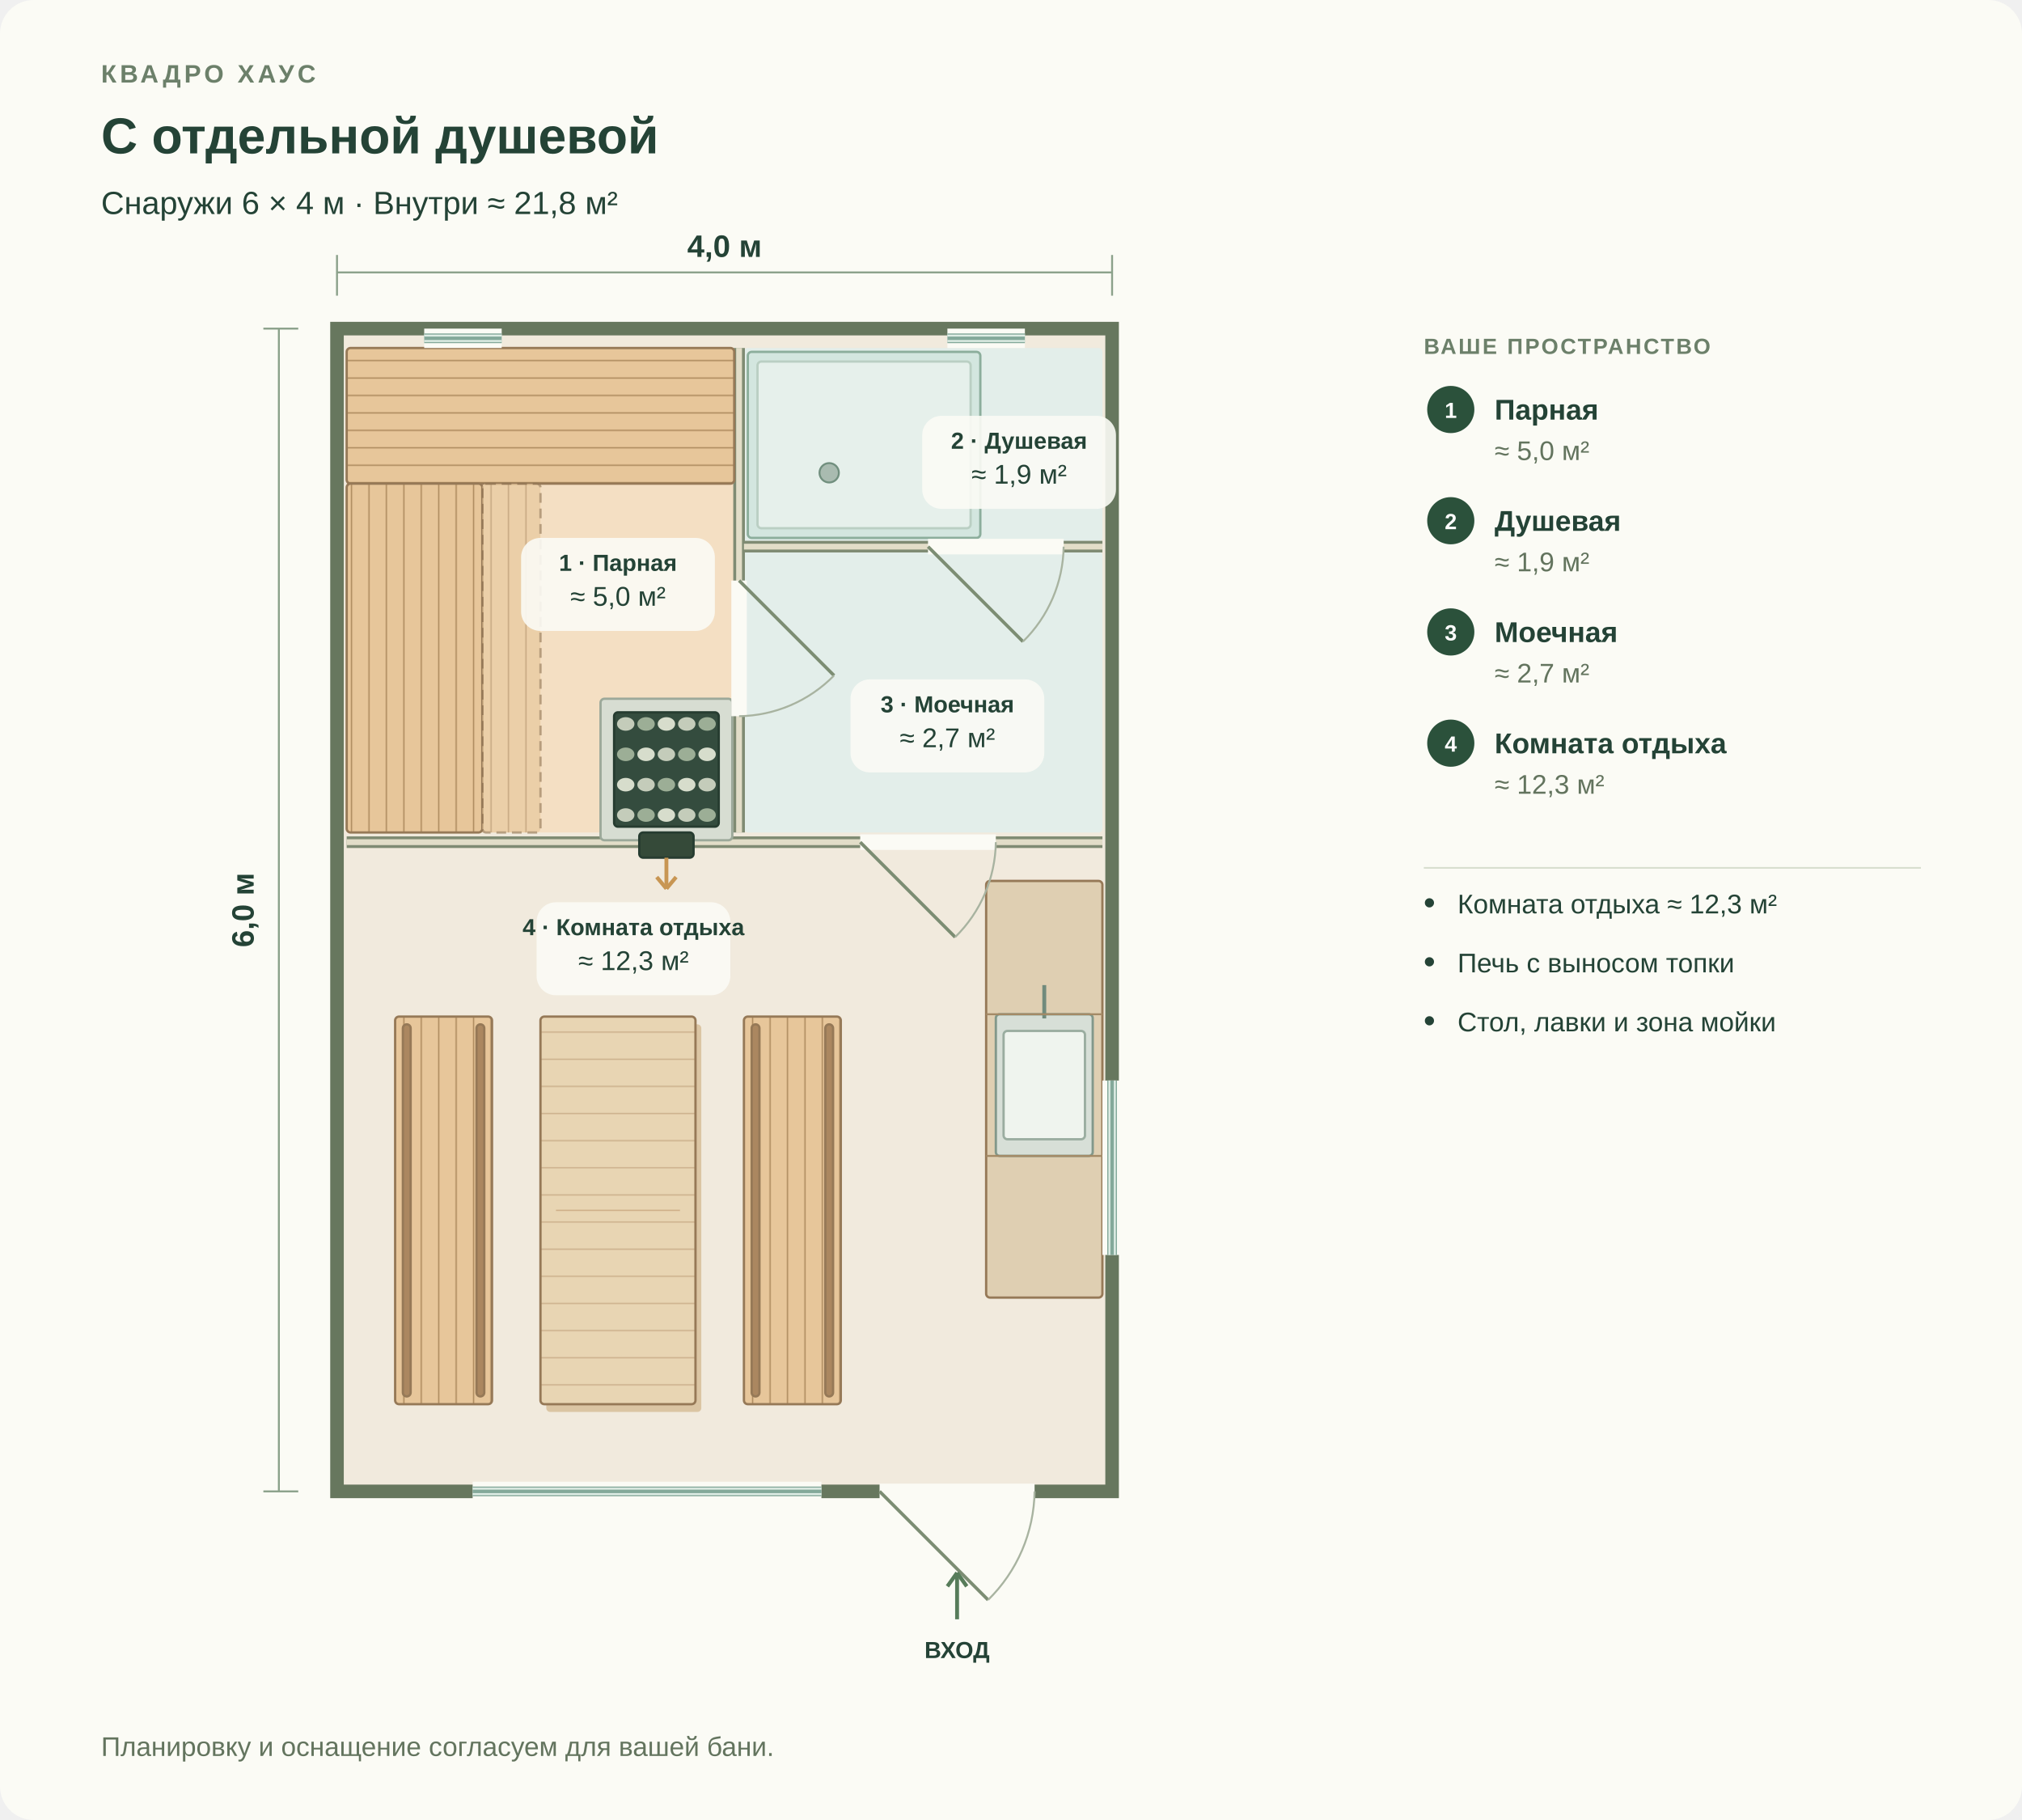
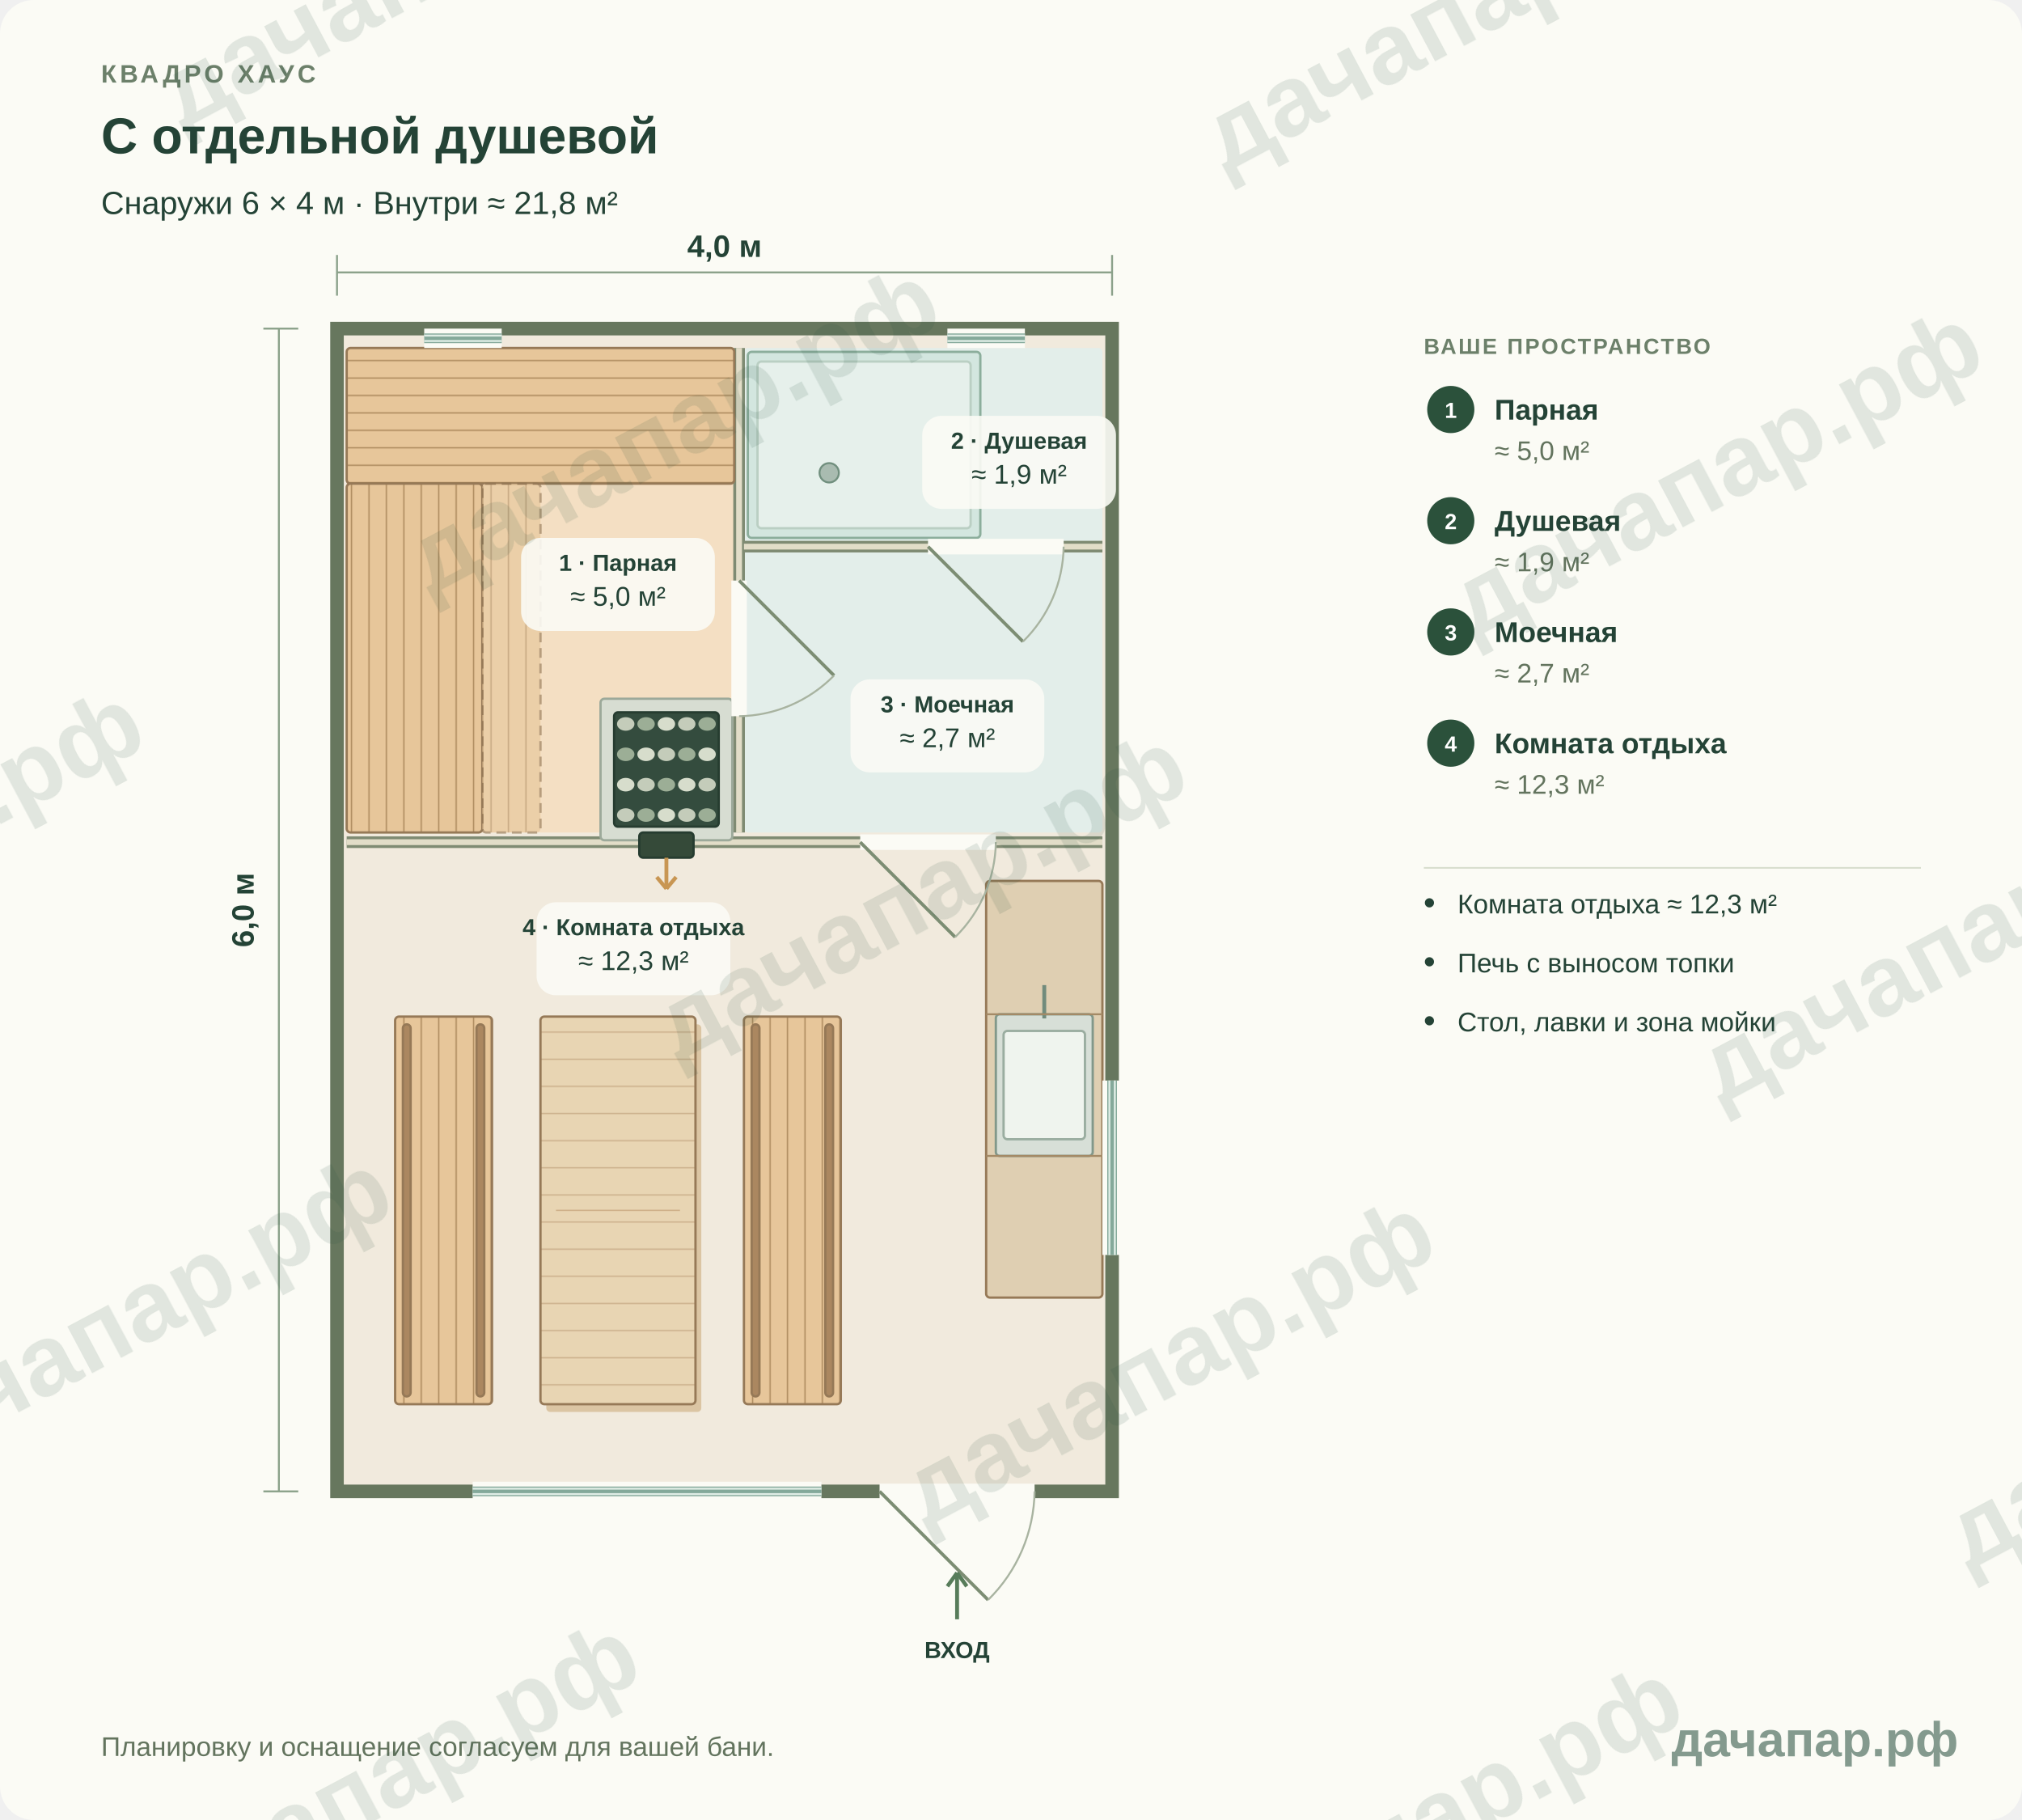
<svg xmlns="http://www.w3.org/2000/svg" width="1200" height="1080" viewBox="0 0 1200 1080" role="img" aria-labelledby="title desc">
  <rect width="1200" height="1080" rx="20" fill="#fbfbf5" />
  <defs>
    <pattern id="slats-h" width="8" height="9" patternUnits="userSpaceOnUse">
      <rect width="8" height="9" fill="#e7c69a" />
      <path d="M0 7.5H8" stroke="#b08e62" stroke-width=".7" />
    </pattern>
    <pattern id="slats-v" width="9" height="8" patternUnits="userSpaceOnUse">
      <rect width="9" height="8" fill="#e7c69a" />
      <path d="M7.5 0V8" stroke="#b08e62" stroke-width=".7" />
    </pattern>
    <pattern id="table" width="12" height="14" patternUnits="userSpaceOnUse">
      <rect width="12" height="14" fill="#e8d5b3" />
      <path d="M0 13H12" stroke="#ceb38f" stroke-width=".7" />
    </pattern>
  </defs>
  <style>text{font-family:Arial,sans-serif} .room{text-rendering:optimizeLegibility}</style>
  <text x="60" y="49" font-size="15" font-weight="700" text-anchor="start" fill="#6c806a" letter-spacing="2">КВАДРО ХАУС</text>
  <text x="60" y="91" font-size="30" font-weight="700" text-anchor="start" fill="#244336">С отдельной душевой</text>
  <text x="60" y="127" font-size="19" font-weight="500" text-anchor="start" fill="#244336">Снаружи 6 × 4 м  ·  Внутри ≈ 21,8 м²</text>
  <g transform="translate(200,195.0) scale(1.15)">
    <rect x="0" y="0" width="400" height="600" rx="2" fill="#f1eadd" stroke="#6b7e6c" stroke-width="1.2" />
    <rect x="5" y="10" width="200" height="250" rx="2" fill="#f4dfc3" stroke="none" stroke-width="1.2" />
    <rect x="210" y="10" width="185" height="100" rx="2" fill="#e3eeea" stroke="none" stroke-width="1.2" />
    <rect x="210" y="115" width="185" height="145" rx="2" fill="#e3eeea" stroke="none" stroke-width="1.2" />
    <rect x="5" y="270" width="390" height="315" rx="2" fill="#f1eadd" stroke="none" stroke-width="1.2" />
    <rect x="0" y="0" width="400" height="600" fill="none" stroke="#67775e" stroke-width="7" />
    <path d="M207.5 10L207.5 260" fill="none" stroke="#7f8b73" stroke-width="6" />
    <path d="M207.5 10L207.5 260" fill="none" stroke="#e2ddc8" stroke-width="3" />
    <path d="M210 112.5L395 112.5" fill="none" stroke="#7f8b73" stroke-width="6" />
    <path d="M210 112.5L395 112.5" fill="none" stroke="#e2ddc8" stroke-width="3" />
    <path d="M5 265L395 265" fill="none" stroke="#7f8b73" stroke-width="6" />
    <path d="M5 265L395 265" fill="none" stroke="#e2ddc8" stroke-width="3" />
    <g data-equipment="polok">
      <rect x="5" y="10" width="200" height="70" rx="2" fill="url(#slats-h)" stroke="#967957" stroke-width="1.2" />
    </g>
    <g data-equipment="polok">
      <rect x="5" y="80" width="70" height="180" rx="2" fill="url(#slats-v)" stroke="#967957" stroke-width="1.2" />
    </g>
    <g data-equipment="lower">
      <rect x="75" y="80" width="30" height="180" rx="2" fill="url(#slats-v)" stroke="#967957" stroke-width="1.2" stroke-dasharray="5 3" opacity=".65" />
    </g>
    <g data-equipment="stove">
      <rect x="136" y="191" width="68" height="73" rx="2" fill="#d7ddd2" stroke="#9ca99a" stroke-width="1.2" />
      <rect x="143" y="198" width="54" height="59" rx="2" fill="#344c3e" stroke="#263c30" stroke-width="1.2" />
      <ellipse cx="149.0" cy="204.0" rx="4.5" ry="3.5" fill="#c4ccba" />
      <ellipse cx="149.0" cy="219.667" rx="4.5" ry="3.5" fill="#9cae96" />
      <ellipse cx="149.0" cy="235.333" rx="4.5" ry="3.5" fill="#d7ddcc" />
      <ellipse cx="149.0" cy="251.0" rx="4.5" ry="3.5" fill="#c4ccba" />
      <ellipse cx="159.5" cy="204.0" rx="4.5" ry="3.5" fill="#9cae96" />
      <ellipse cx="159.5" cy="219.667" rx="4.5" ry="3.5" fill="#d7ddcc" />
      <ellipse cx="159.5" cy="235.333" rx="4.5" ry="3.5" fill="#c4ccba" />
      <ellipse cx="159.5" cy="251.0" rx="4.5" ry="3.5" fill="#9cae96" />
      <ellipse cx="170.0" cy="204.0" rx="4.5" ry="3.5" fill="#d7ddcc" />
      <ellipse cx="170.0" cy="219.667" rx="4.5" ry="3.5" fill="#c4ccba" />
      <ellipse cx="170.0" cy="235.333" rx="4.5" ry="3.5" fill="#9cae96" />
      <ellipse cx="170.0" cy="251.0" rx="4.5" ry="3.5" fill="#d7ddcc" />
      <ellipse cx="180.5" cy="204.0" rx="4.5" ry="3.5" fill="#c4ccba" />
      <ellipse cx="180.5" cy="219.667" rx="4.5" ry="3.5" fill="#9cae96" />
      <ellipse cx="180.5" cy="235.333" rx="4.5" ry="3.5" fill="#d7ddcc" />
      <ellipse cx="180.5" cy="251.0" rx="4.5" ry="3.5" fill="#c4ccba" />
      <ellipse cx="191.0" cy="204.0" rx="4.5" ry="3.5" fill="#9cae96" />
      <ellipse cx="191.0" cy="219.667" rx="4.5" ry="3.5" fill="#d7ddcc" />
      <ellipse cx="191.0" cy="235.333" rx="4.5" ry="3.5" fill="#c4ccba" />
      <ellipse cx="191.0" cy="251.0" rx="4.5" ry="3.5" fill="#9cae96" />
      <rect x="156.0" y="260" width="28" height="13" rx="2" fill="#354a39" stroke="#263c30" stroke-width="1.2" />
      <path d="M170.0 273L170.0 289" fill="none" stroke="#c89653" stroke-width="2" />
      <path d="M170.0 289L165.0 283" fill="none" stroke="#c89653" stroke-width="2" />
      <path d="M170.0 289L175.0 283" fill="none" stroke="#c89653" stroke-width="2" />
    </g>
    <g data-equipment="tray">
      <rect x="212" y="12" width="120" height="96" rx="2" fill="#d3e6df" stroke="#8cae9c" stroke-width="1.2" />
      <rect x="217" y="17" width="110" height="86" rx="2" fill="#e6f0eb" stroke="#bacfc3" stroke-width="1.2" />
      <circle cx="254.0" cy="74.4" r="5" fill="#a9bbb0" stroke="#718f7e" />
    </g>
    <g data-equipment="bench">
      <rect x="30" y="355" width="50" height="200" rx="2" fill="url(#slats-v)" stroke="#967957" stroke-width="1.2" />
      <rect x="34" y="359" width="4" height="192" rx="2" fill="#ab8760" stroke="#967957" stroke-width="1.2" />
      <rect x="72" y="359" width="4" height="192" rx="2" fill="#ab8760" stroke="#967957" stroke-width="1.2" />
    </g>
    <g data-equipment="table">
      <rect x="108" y="359" width="80" height="200" rx="2" fill="#dbc5a3" stroke="none" stroke-width="1.2" />
      <rect x="105" y="355" width="80" height="200" rx="2" fill="url(#table)" stroke="#967957" stroke-width="1.2" />
      <path d="M113 455.0L177 455.0" fill="none" stroke="#cfb18a" stroke-width="0.7" />
    </g>
    <g data-equipment="bench">
      <rect x="210" y="355" width="50" height="200" rx="2" fill="url(#slats-v)" stroke="#967957" stroke-width="1.2" />
      <rect x="214" y="359" width="4" height="192" rx="2" fill="#ab8760" stroke="#967957" stroke-width="1.2" />
      <rect x="252" y="359" width="4" height="192" rx="2" fill="#ab8760" stroke="#967957" stroke-width="1.2" />
    </g>
    <g data-equipment="counter">
      <rect x="335" y="285" width="60" height="215" rx="2" fill="#dfcfb2" stroke="#967957" stroke-width="1.2" />
      <rect x="340" y="353.8" width="50" height="73.1" rx="2" fill="#d7dfd7" stroke="#82988a" stroke-width="1.2" />
      <rect x="344" y="362.4" width="42" height="55.9" rx="2" fill="#eff4ee" stroke="#9aada0" stroke-width="1.2" />
      <path d="M365.0 355.95L365.0 338.75" fill="none" stroke="#718b7c" stroke-width="2" />
      <path d="M335 353.8L395 353.8" fill="none" stroke="#a48a66" stroke-width="1" />
      <path d="M335 426.9L395 426.9" fill="none" stroke="#a48a66" stroke-width="1" />
    </g>
    <path d="M45 5L85 5" fill="none" stroke="#fbfbf5" stroke-width="10" />
    <path d="M45 5L85 5" fill="none" stroke="#84a99a" stroke-width="5" />
    <path d="M45 3.6L85 3.6" fill="none" stroke="#dfede5" stroke-width="1" />
    <path d="M45 6.4L85 6.4" fill="none" stroke="#dfede5" stroke-width="1" />
    <path d="M315 5L355 5" fill="none" stroke="#fbfbf5" stroke-width="10" />
    <path d="M315 5L355 5" fill="none" stroke="#84a99a" stroke-width="5" />
    <path d="M315 3.6L355 3.6" fill="none" stroke="#dfede5" stroke-width="1" />
    <path d="M315 6.4L355 6.4" fill="none" stroke="#dfede5" stroke-width="1" />
    <path d="M70 600L250 600" fill="none" stroke="#fbfbf5" stroke-width="10" />
    <path d="M70 600L250 600" fill="none" stroke="#84a99a" stroke-width="5" />
    <path d="M70 598.6L250 598.6" fill="none" stroke="#dfede5" stroke-width="1" />
    <path d="M70 601.4L250 601.4" fill="none" stroke="#dfede5" stroke-width="1" />
    <path d="M400 388L400 478" fill="none" stroke="#fbfbf5" stroke-width="10" />
    <path d="M400 388L400 478" fill="none" stroke="#84a99a" stroke-width="5" />
    <path d="M398.6 388L398.6 478" fill="none" stroke="#dfede5" stroke-width="1" />
    <path d="M401.4 388L401.4 478" fill="none" stroke="#dfede5" stroke-width="1" />
    <path d="M207.5 130L207.5 200" fill="none" stroke="#fbfbf5" stroke-width="8" />
    <path d="M207.5 130L256.5 179.0" fill="none" stroke="#7c8d73" stroke-width="1.7" />
    <path d="M207.5 200 A70 70 0 0 0 256.5 179.0" fill="none" stroke="#a8b3a0" stroke-width="1" />
    <path d="M305 112.5L375 112.5" fill="none" stroke="#fbfbf5" stroke-width="8" />
    <path d="M305 112.5L354.0 161.5" fill="none" stroke="#7c8d73" stroke-width="1.7" />
    <path d="M375 112.5 A70 70 0 0 1 354.0 161.5" fill="none" stroke="#a8b3a0" stroke-width="1" />
    <path d="M270 265L340 265" fill="none" stroke="#fbfbf5" stroke-width="8" />
    <path d="M270 265L319.0 314.0" fill="none" stroke="#7c8d73" stroke-width="1.7" />
    <path d="M340 265 A70 70 0 0 1 319.0 314.0" fill="none" stroke="#a8b3a0" stroke-width="1" />
    <path d="M280 600L360 600" fill="none" stroke="#fbfbf5" stroke-width="8" />
    <path d="M280 600L336.0 656.0" fill="none" stroke="#7c8d73" stroke-width="1.7" />
    <path d="M360 600 A80 80 0 0 1 336.0 656.0" fill="none" stroke="#a8b3a0" stroke-width="1" />
    <rect x="95" y="108" width="100" height="48" rx="10" fill="#fbfbf5" fill-opacity=".90" />
    <text x="145" y="125" font-size="12" font-weight="700" text-anchor="middle" fill="#244336">1 · Парная</text>
    <text x="145" y="143" font-size="14" font-weight="500" text-anchor="middle" fill="#244336">≈ 5,0 м²</text>
    <rect x="302" y="45" width="100" height="48" rx="10" fill="#fbfbf5" fill-opacity=".90" />
    <text x="352" y="62" font-size="12" font-weight="700" text-anchor="middle" fill="#244336">2 · Душевая</text>
    <text x="352" y="80" font-size="14" font-weight="500" text-anchor="middle" fill="#244336">≈ 1,9 м²</text>
    <rect x="265" y="181" width="100" height="48" rx="10" fill="#fbfbf5" fill-opacity=".90" />
    <text x="315" y="198" font-size="12" font-weight="700" text-anchor="middle" fill="#244336">3 · Моечная</text>
    <text x="315" y="216" font-size="14" font-weight="500" text-anchor="middle" fill="#244336">≈ 2,7 м²</text>
    <rect x="103" y="296" width="100" height="48" rx="10" fill="#fbfbf5" fill-opacity=".90" />
    <text x="153" y="313" font-size="12" font-weight="700" text-anchor="middle" fill="#244336">4 · Комната отдыха</text>
    <text x="153" y="331" font-size="14" font-weight="500" text-anchor="middle" fill="#244336">≈ 12,3 м²</text>
    <path d="M0 -29L400 -29" fill="none" stroke="#8ba18a" stroke-width="1" />
    <path d="M0 -38L0 -17" fill="none" stroke="#8ba18a" stroke-width="1" />
    <path d="M400 -38L400 -17" fill="none" stroke="#8ba18a" stroke-width="1" />
    <text x="200.0" y="-37" font-size="16" font-weight="600" text-anchor="middle" fill="#244336">4,0 м</text>
    <path d="M-30 0L-30 600" fill="none" stroke="#8ba18a" stroke-width="1" />
    <path d="M-38 0L-20 0" fill="none" stroke="#8ba18a" stroke-width="1" />
    <path d="M-38 600L-20 600" fill="none" stroke="#8ba18a" stroke-width="1" />
    <text x="-43" y="300.0" font-size="16" font-weight="600" text-anchor="middle" fill="#244336" transform="rotate(-90 -43 300.0)">6,0 м</text>
    <path d="M320.0 666L320.0 642" fill="none" stroke="#577c5a" stroke-width="2" />
    <path d="M320.0 642L315.0 649" fill="none" stroke="#577c5a" stroke-width="2" />
    <path d="M320.0 642L325.0 649" fill="none" stroke="#577c5a" stroke-width="2" />
    <text x="320.0" y="686" font-size="12" font-weight="700" text-anchor="middle" fill="#244336">ВХОД</text>
  </g>
  <text x="845" y="210" font-size="13" font-weight="700" text-anchor="start" fill="#6c806a" letter-spacing="1.2">ВАШЕ ПРОСТРАНСТВО</text>
  <circle cx="861" cy="243" r="14" fill="#2b513b" />
  <text x="861" y="248" font-size="13" font-weight="700" text-anchor="middle" fill="#fff">1</text>
  <text x="887" y="249" font-size="17" font-weight="600" text-anchor="start" fill="#244336">Парная</text>
  <text x="887" y="273" font-size="16" font-weight="400" text-anchor="start" fill="#63745e">≈ 5,0 м²</text>
  <circle cx="861" cy="309" r="14" fill="#2b513b" />
  <text x="861" y="314" font-size="13" font-weight="700" text-anchor="middle" fill="#fff">2</text>
  <text x="887" y="315" font-size="17" font-weight="600" text-anchor="start" fill="#244336">Душевая</text>
  <text x="887" y="339" font-size="16" font-weight="400" text-anchor="start" fill="#63745e">≈ 1,9 м²</text>
  <circle cx="861" cy="375" r="14" fill="#2b513b" />
  <text x="861" y="380" font-size="13" font-weight="700" text-anchor="middle" fill="#fff">3</text>
  <text x="887" y="381" font-size="17" font-weight="600" text-anchor="start" fill="#244336">Моечная</text>
  <text x="887" y="405" font-size="16" font-weight="400" text-anchor="start" fill="#63745e">≈ 2,7 м²</text>
  <circle cx="861" cy="441" r="14" fill="#2b513b" />
  <text x="861" y="446" font-size="13" font-weight="700" text-anchor="middle" fill="#fff">4</text>
  <text x="887" y="447" font-size="17" font-weight="600" text-anchor="start" fill="#244336">Комната отдыха</text>
  <text x="887" y="471" font-size="16" font-weight="400" text-anchor="start" fill="#63745e">≈ 12,3 м²</text>
  <path d="M845 515L1140 515" fill="none" stroke="#d8dece" stroke-width="1" />
  <text x="845" y="542" font-size="19" font-weight="700" text-anchor="start" fill="#244336">•</text>
  <text x="865" y="542" font-size="16" font-weight="400" text-anchor="start" fill="#244336">Комната отдыха ≈ 12,3 м²</text>
  <text x="845" y="577" font-size="19" font-weight="700" text-anchor="start" fill="#244336">•</text>
  <text x="865" y="577" font-size="16" font-weight="400" text-anchor="start" fill="#244336">Печь с выносом топки</text>
  <text x="845" y="612" font-size="19" font-weight="700" text-anchor="start" fill="#244336">•</text>
  <text x="865" y="612" font-size="16" font-weight="400" text-anchor="start" fill="#244336">Стол, лавки и зона мойки</text>
  <text x="60" y="1042" font-size="16" font-weight="400" text-anchor="start" fill="#63745e">Планировку и оснащение согласуем для вашей бани.</text>
+   <g data-dachapar-watermark="dachapar-20261106-v2" pointer-events="none" font-family="Arial,DejaVu Sans,sans-serif" font-weight="700">
+     <defs>
+       <pattern id="dp-brand-watermark-20261106" width="534.6" height="313.2" patternUnits="userSpaceOnUse" patternTransform="rotate(-28)">
+         <text x="59.4" y="118.8" font-size="59.4" fill="#234b3b" fill-opacity="0.12">дачапар.рф</text>
+       </pattern>
+     </defs>
+     <rect x="0" y="0" width="1200" height="1080" fill="url(#dp-brand-watermark-20261106)" />
+     <text x="1162.2" y="1042.2" text-anchor="end" fill="#234b3b" fill-opacity=".55" font-size="29.16">дачапар.рф</text>
+   </g>
</svg>
